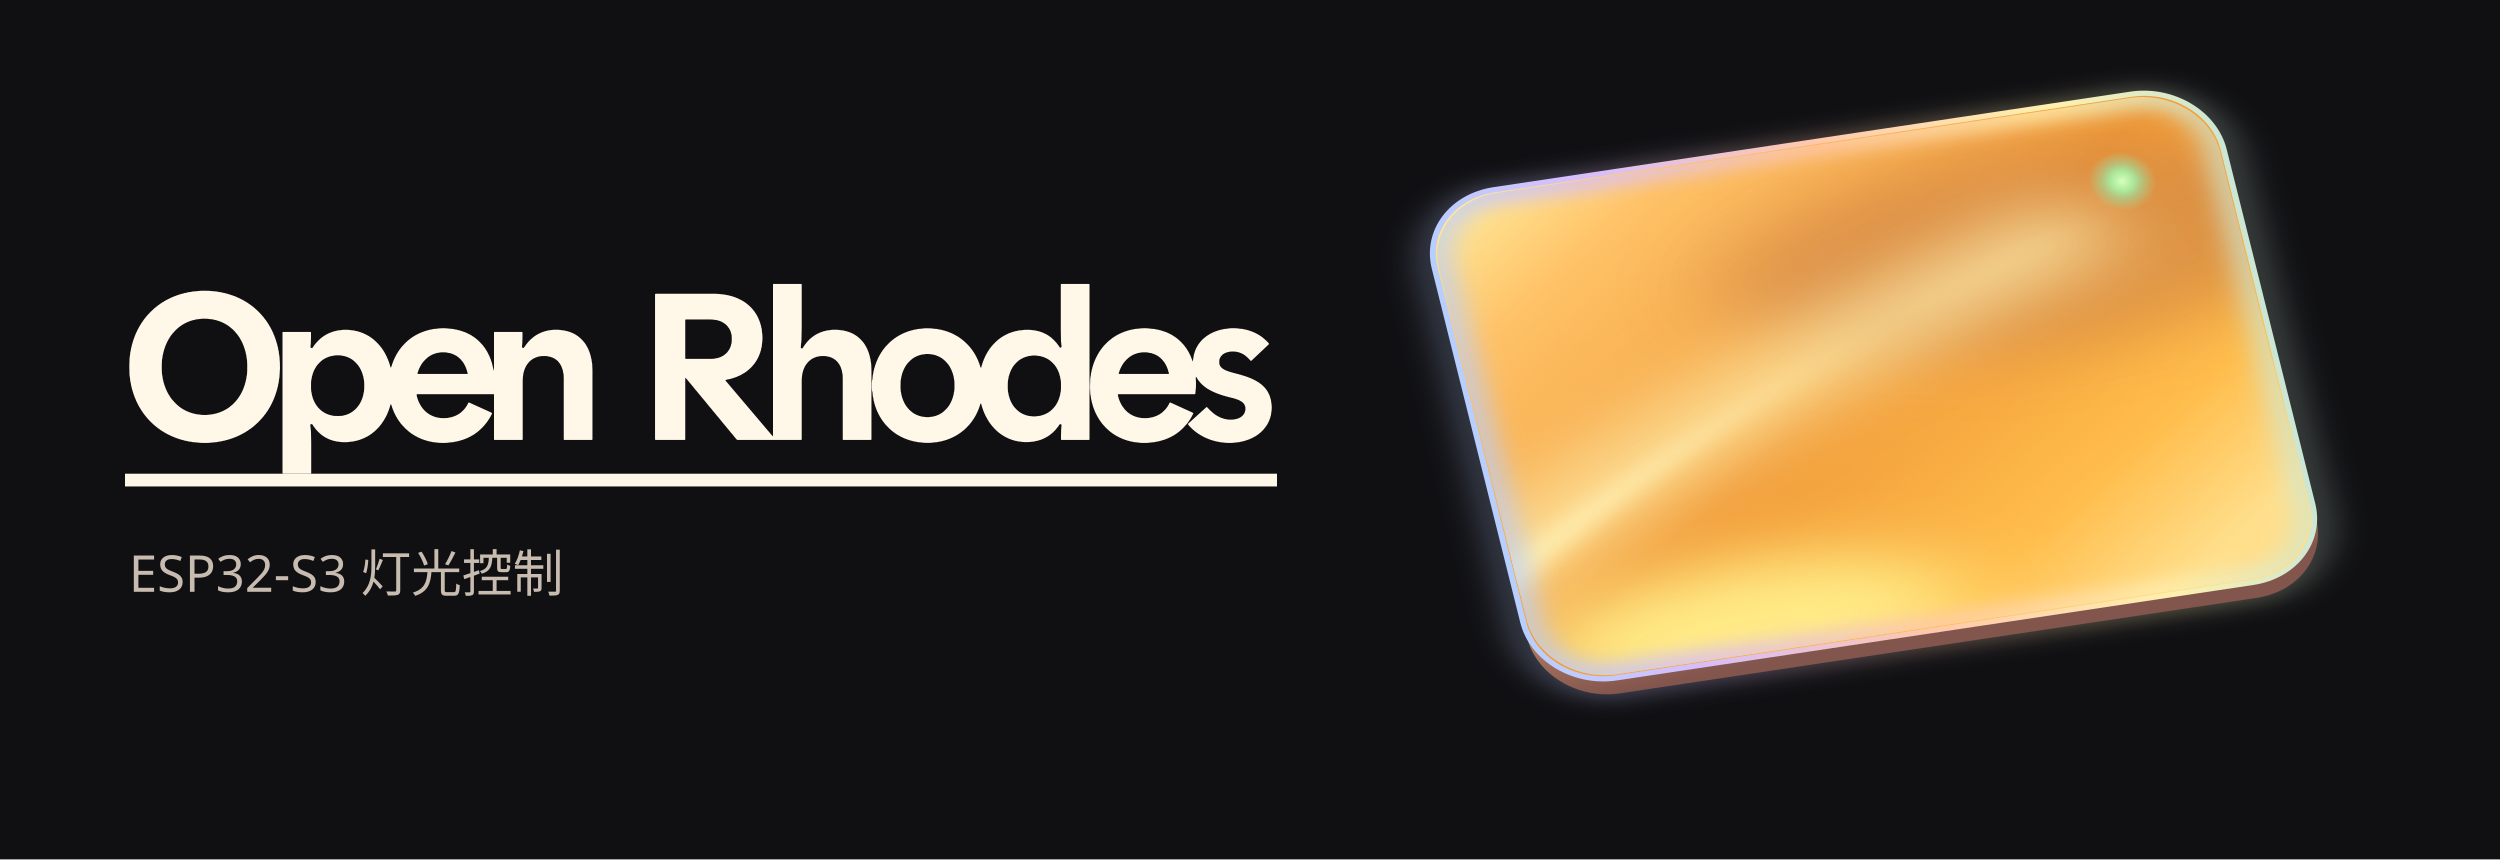
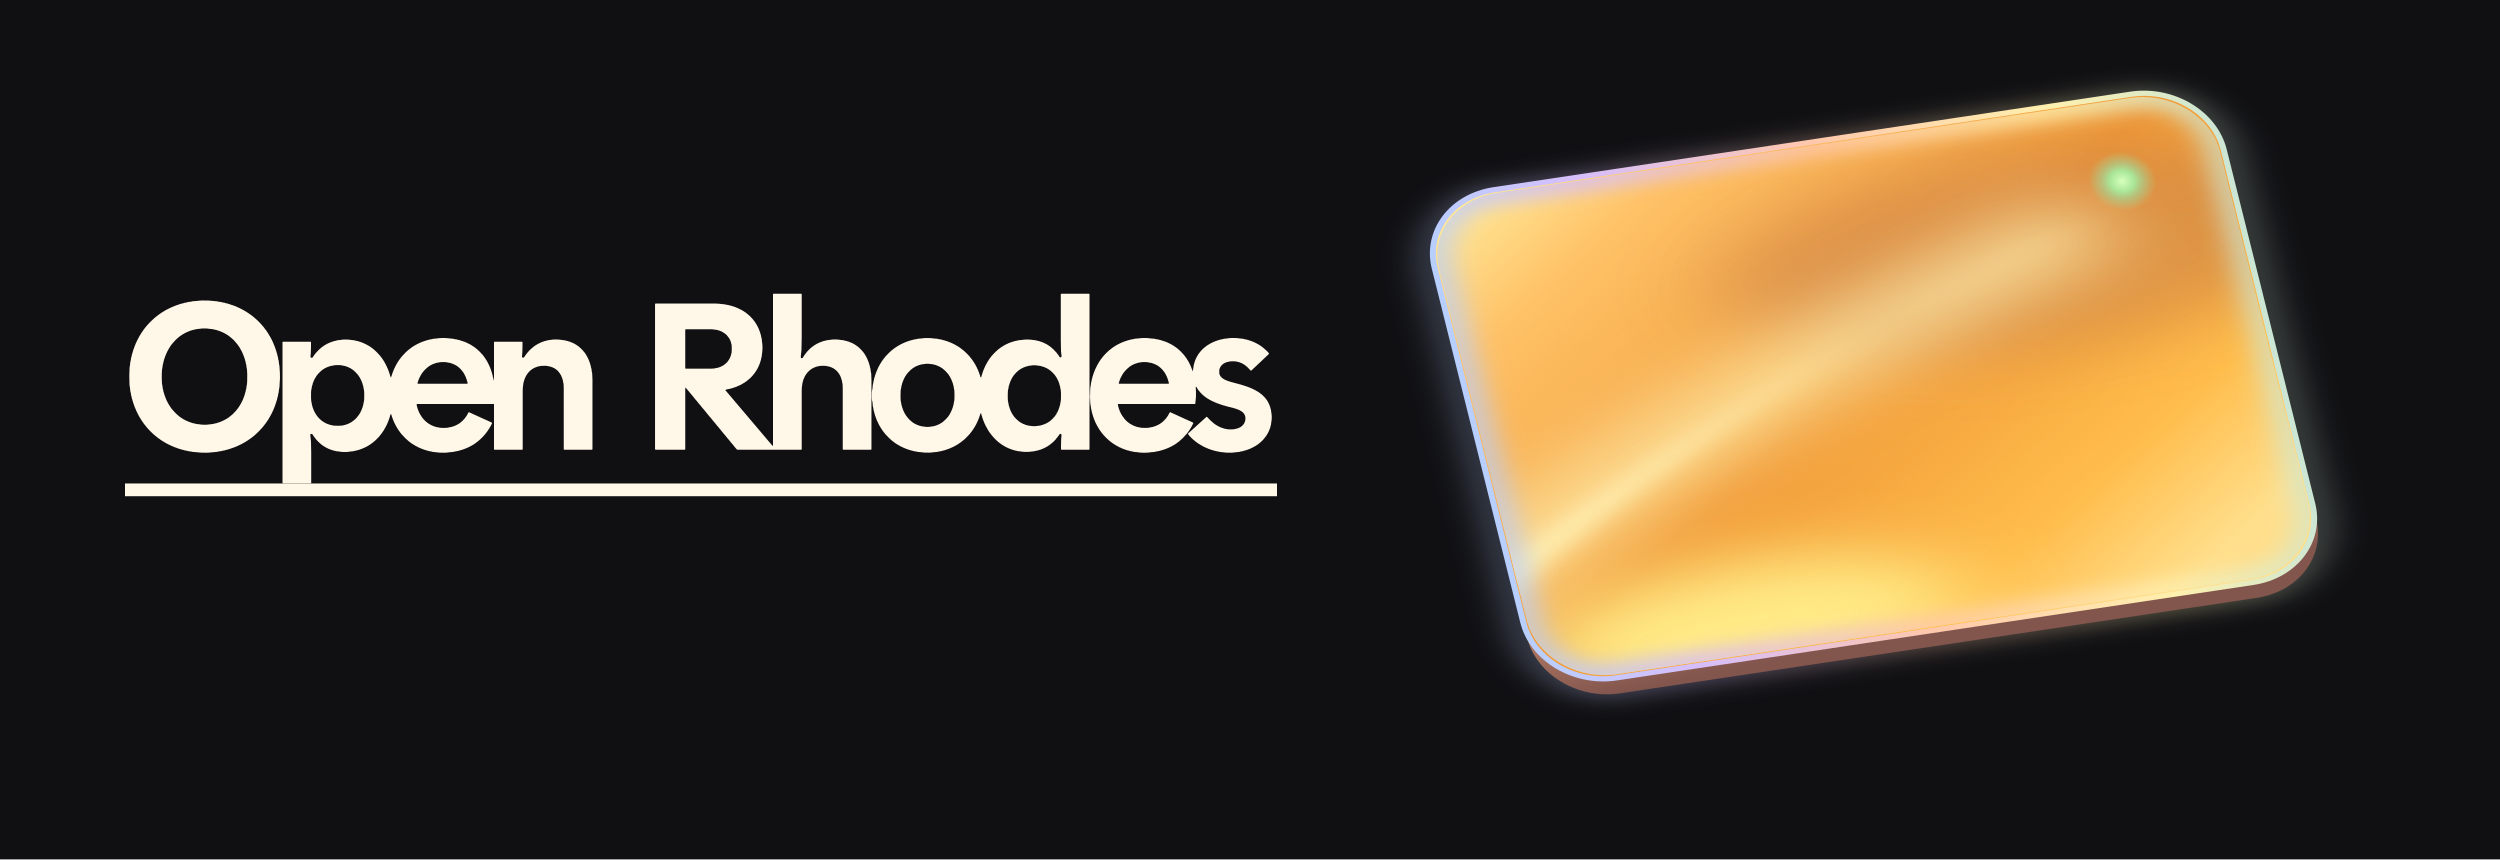
<svg xmlns="http://www.w3.org/2000/svg" width="1280" height="440" viewBox="0 0 1280 440" role="img" aria-labelledby="title desc">
  <defs>
    <linearGradient id="glass" x1="0%" y1="0%" x2="90%" y2="90%">
      <stop stop-color="#fff2a4" />
      <stop offset=".19" stop-color="#ffc267" />
      <stop offset=".53" stop-color="#f19b38" />
      <stop offset=".83" stop-color="#ffbd4c" />
      <stop offset="1" stop-color="#ffdf8c" />
    </linearGradient>
    <linearGradient id="rim" gradientUnits="userSpaceOnUse" x1="-42" y1="142" x2="446" y2="142">
      <stop stop-color="#a8d8ff" />
      <stop offset=".25" stop-color="#d6befc" />
      <stop offset=".5" stop-color="#ffc8ac" />
      <stop offset=".75" stop-color="#fff0ae" />
      <stop offset="1" stop-color="#b2e1e7" />
      <animateTransform attributeName="gradientTransform" type="rotate" from="0 202 142" to="360 202 142" dur="12s" repeatCount="indefinite" />
    </linearGradient>
    <filter id="spill" x="-12%" y="-18%" width="124%" height="136%">
      <feGaussianBlur stdDeviation="8" />
    </filter>
    <linearGradient id="foot" x2="10%" y2="100%">
      <stop stop-color="#df958b" />
      <stop offset=".67" stop-color="#edab82" />
      <stop offset="1" stop-color="#82554d" />
    </linearGradient>
    <radialGradient id="led">
      <stop stop-color="#d6ffbd" />
      <stop offset=".36" stop-color="#a9e698" />
      <stop offset=".62" stop-color="#a7d290" stop-opacity=".65" />
      <stop offset="1" stop-color="#afcf88" stop-opacity="0" />
    </radialGradient>
    <clipPath id="face">
      <rect x="2" y="2" width="400" height="280" rx="38" />
    </clipPath>
    <filter id="mist" x="-40%" y="-50%" width="180%" height="200%">
      <feGaussianBlur stdDeviation="21" />
    </filter>
    <filter id="soft" x="-25%" y="-50%" width="150%" height="200%">
      <feGaussianBlur stdDeviation="6" />
    </filter>
  </defs>
  <rect width="1280" height="440" fill="#101013" />
  <g transform="translate(726 103) matrix(1 -.15 .22 .88 0 0)">
    <rect y="4" width="404" height="284" rx="39" fill="none" stroke="url(#rim)" stroke-width="12" opacity=".39" filter="url(#spill)" />
    <rect y="9" width="404" height="284" rx="39" fill="url(#foot)" />
    <rect width="404" height="284" rx="39" fill="url(#glass)" stroke="url(#rim)" stroke-width="3" />
    <g clip-path="url(#face)">
      <ellipse cx="298" cy="79" rx="160" ry="56" fill="#b86d42" opacity=".42" filter="url(#mist)" />
      <ellipse cx="111" cy="268" rx="113" ry="38" fill="#ffeb87" filter="url(#mist)" />
      <path d="M-47 235 Q116 134 333 68" fill="none" stroke="#fff3b4" stroke-width="42" opacity=".76" filter="url(#mist)" />
      <path d="M-39 231 Q122 134 334 67 Q155 116 -39 252Z" fill="#fff4b9" opacity=".88" filter="url(#soft)" />
      <rect x="1" y="1" width="402" height="282" rx="37" fill="none" stroke="url(#rim)" stroke-width="15" filter="url(#soft)" opacity=".82" />
    </g>
    <circle cx="350" cy="48" r="17" fill="url(#led)" />
  </g>
-   <g transform="translate(64 145) scale(.384) translate(0 -89)">
+   <g transform="translate(64 150) scale(.384) translate(0 -89)">
    <path id="wordmark" fill="#fff7e8" fill-rule="evenodd" d="M990.864,179.5 L990.282,178.5 L990.009,177.5 L988.009,173.5 L987.328,172.5 L986.868,171.5 L984.849,168.5 L982.5,165.723 L980.398,163.5 L978.224,161.5 L975.5,159.315 L974.5,158.759 L973.5,158.002 L970.5,156.282 L967.5,154.938 L966.5,154.644 L965.5,154.087 L963.5,153.569 L962.5,153.126 L960.5,152.776 L958.5,152.154 L957.5,151.975 L954.5,151.688 L951.5,151.22 L948.5,151 L944.5,151 L942.5,151.134 L938.5,151.746 L935.5,152.06 L933.5,152.698 L931.5,153.044 L929.5,153.843 L928.5,154.043 L927.5,154.556 L925.5,155.273 L924.5,155.863 L923.5,156.244 L921.5,157.323 L918.5,159.186 L914.5,162.23 L912.073,164.5 L909.255,167.5 L906.164,171.5 L904.203,174.5 L903.693,175.5 L903.5,175.693 L902.5,175.893 L901.5,175.759 L901.241,175.5 L901.074,174.5 L901.328,170.5 L901.746,167.5 L901.96,164.5 L902.282,148.5 L902.282,90.5 L901.5,90 L864.5,90 L864,90.5 L864,291.5 L863.887,292.5 L863.5,292.96 L800.385,218.5 L801.5,217.872 L803.5,217.317 L806.5,216.822 L807.5,216.424 L809.5,216.019 L811.5,215.237 L813.5,214.703 L814.5,214.189 L815.5,213.971 L816.5,213.411 L820.5,211.708 L822.5,210.608 L824.5,209.344 L825.5,208.868 L828.5,206.819 L832.5,203.519 L834.662,201.5 L836.504,199.5 L839.802,195.5 L840.379,194.5 L841.827,192.5 L842.259,191.5 L842.986,190.5 L844.989,186.5 L845.282,185.5 L845.86,184.5 L846.128,183.5 L846.957,181.5 L847.438,179.5 L847.875,178.5 L848.197,176.5 L849,173.5 L849.259,170.5 L849.708,167.5 L850,162.5 L849.881,158.5 L849.589,155.5 L849.259,153.5 L849.016,150.5 L848.853,149.5 L848.259,147.5 L847.976,145.5 L847.259,143.5 L846.803,141.5 L846.297,140.5 L846.052,139.5 L845.171,137.5 L844.879,136.5 L844.268,135.5 L843.94,134.5 L843.282,133.5 L842.921,132.5 L842.204,131.5 L841.766,130.5 L840.35,128.5 L839.814,127.5 L836.671,123.5 L833.5,120.144 L830.496,117.5 L827.5,115.116 L824.5,113.111 L821.5,111.417 L816.5,108.967 L815.5,108.683 L814.5,108.107 L813.5,107.869 L811.5,107.024 L810.5,106.853 L808.5,106.091 L806.5,105.741 L804.5,105.078 L801.5,104.65 L799.5,104.125 L794.5,103.688 L792.5,103.398 L787.5,103.08 L707.5,103.08 L706.81,103.5 L706.718,104.5 L706.718,297.5 L707.5,298 L746.5,298 L747,297.5 L747,216.5 L747.157,215.5 L747.5,215.157 L757.792,227.5 L760.153,230.5 L762.754,233.5 L765.116,236.5 L767.718,239.5 L769.241,241.5 L772.672,245.5 L779.16,253.5 L781.767,256.5 L784.125,259.5 L786.732,262.5 L788.255,264.5 L791.688,268.5 L798.175,276.5 L800.78,279.5 L803.14,282.5 L805.746,285.5 L807.27,287.5 L810.703,291.5 L812.23,293.5 L815.5,297.344 L816.5,298 L901.5,298 L902.282,297.5 L902.282,218.5 L902.504,214.5 L903.356,208.5 L903.771,207.5 L904.185,205.5 L905.041,203.5 L905.302,202.5 L905.94,201.5 L906.254,200.5 L908.11,197.5 L910.438,194.5 L912.504,192.5 L915.5,190.178 L919.5,188.137 L920.5,187.887 L921.5,187.356 L926.5,186.273 L930.5,186.09 L934.5,186.241 L937.5,186.93 L939.5,187.246 L940.5,187.759 L942.5,188.398 L943.5,189.02 L944.5,189.459 L947.383,191.5 L949.556,193.5 L951.878,196.5 L953.633,199.5 L954.856,202.5 L955.045,203.5 L955.799,205.5 L956.08,207.5 L956.771,210.5 L956.98,215.5 L957,297.5 L957.5,298 L994.5,298 L995.282,297.5 L995.282,204.5 L994.938,196.5 L994.344,193.5 L994.012,190.5 L993.193,187.5 L992.843,185.5 L992.404,184.5 L991.939,182.5 L991.113,180.5Z M1286,90.5 L1285.5,90 L1248.5,90 L1247.72,90.5 L1247.72,151.5 L1248,166.5 L1248.76,173.5 L1248.35,174.5 L1247.5,174.878 L1246.5,174.796 L1246.2,174.5 L1244.98,172.5 L1241.96,168.5 L1238.2,164.5 L1234.5,161.16 L1231.5,159.01 L1228.5,157.155 L1227.5,156.776 L1226.5,156.114 L1225.5,155.796 L1224.5,155.176 L1223.5,154.893 L1221.5,154.009 L1220.5,153.843 L1218.5,153.056 L1216.5,152.732 L1214.5,152.134 L1207.5,151.268 L1204.5,151.08 L1199.5,151.157 L1194.5,151.784 L1191.5,152.023 L1188.5,152.799 L1186.5,153.102 L1184.5,153.822 L1183.5,153.979 L1182.5,154.307 L1181.5,154.792 L1180.5,155.004 L1177.5,156.211 L1176.5,156.799 L1175.5,157.114 L1174.5,157.776 L1173.5,158.117 L1172.5,158.822 L1171.5,159.271 L1169.5,160.621 L1168.5,161.132 L1164.5,164.091 L1160.71,167.5 L1157.5,170.793 L1155.12,173.5 L1152.13,177.5 L1151.6,178.5 L1150.19,180.5 L1149.76,181.5 L1149.05,182.5 L1148.61,183.5 L1147.97,184.5 L1146.96,186.5 L1146.61,187.5 L1146.01,188.5 L1145.72,189.5 L1145.12,190.5 L1144.86,191.5 L1143.97,193.5 L1143.78,194.5 L1143.28,195.5 L1142.79,197.5 L1142.01,199.5 L1141.66,201.5 L1141.5,201.761 L1140.5,200.815 L1140.33,200.5 L1139.91,198.5 L1139.41,197.5 L1138.86,195.5 L1138.31,194.5 L1138.04,193.5 L1136.8,190.5 L1136.18,189.5 L1135.87,188.5 L1135.21,187.5 L1134.83,186.5 L1134.17,185.5 L1133.75,184.5 L1132.44,182.5 L1131.94,181.5 L1131.16,180.5 L1129.91,178.5 L1125.98,173.5 L1123.18,170.5 L1118.5,166.043 L1113.5,162.151 L1110.5,160.157 L1105.5,157.333 L1100.5,154.985 L1099.5,154.727 L1098.5,154.173 L1096.5,153.569 L1095.5,153.082 L1093.5,152.602 L1092.5,152.144 L1090.5,151.784 L1088.5,151.113 L1085.5,150.656 L1082.5,149.982 L1079.5,149.784 L1074.5,149.197 L1068.5,149.08 L1065.5,149.204 L1060.5,149.788 L1057.5,149.984 L1054.5,150.672 L1051.5,151.128 L1049.5,151.803 L1047.5,152.175 L1046.5,152.633 L1044.5,153.117 L1043.5,153.602 L1041.5,154.22 L1040.5,154.767 L1039.5,155.023 L1038.5,155.602 L1037.5,155.947 L1033.5,157.935 L1032.5,158.583 L1031.5,159.038 L1030.5,159.759 L1029.5,160.241 L1027.5,161.683 L1026.5,162.244 L1022.5,165.312 L1019.5,167.962 L1014.12,173.5 L1010.2,178.5 L1009.64,179.5 L1008.18,181.5 L1007.71,182.5 L1006.99,183.5 L1005.29,186.5 L1004.87,187.5 L1004.25,188.5 L1002.56,192.5 L1002.03,193.5 L1001.78,194.5 L1001.25,195.5 L1000.7,197.5 L1000.18,198.5 L999.754,200.5 L998.986,202.5 L998.661,204.5 L998.008,206.5 L997.792,208.5 L997.088,211.5 L996.5,217.396 L996.123,218.5 L995.789,221.5 L995.721,227.5 L995.838,230.5 L996.063,232.5 L996.5,233.841 L996.737,235.5 L997.038,239.5 L997.746,242.5 L998.189,245.5 L998.832,247.5 L999.197,249.5 L999.667,250.5 L1000.09,252.5 L1000.59,253.5 L1001.14,255.5 L1001.69,256.5 L1001.96,257.5 L1003.2,260.5 L1003.82,261.5 L1004.13,262.5 L1004.79,263.5 L1005.17,264.5 L1005.83,265.5 L1006.25,266.5 L1007.56,268.5 L1008.06,269.5 L1008.84,270.5 L1010.09,272.5 L1014.02,277.5 L1018.84,282.5 L1022.5,285.805 L1026.5,288.849 L1029.5,290.843 L1034.5,293.667 L1039.5,296.015 L1040.5,296.273 L1041.5,296.827 L1043.5,297.431 L1044.5,297.918 L1046.5,298.398 L1047.5,298.856 L1049.5,299.216 L1051.5,299.887 L1054.5,300.344 L1057.5,301.018 L1060.5,301.216 L1065.5,301.796 L1071.5,301.92 L1074.5,301.796 L1079.5,301.212 L1082.5,301.016 L1085.5,300.328 L1088.5,299.872 L1090.5,299.197 L1092.5,298.825 L1093.5,298.367 L1095.5,297.877 L1096.5,297.398 L1098.5,296.78 L1099.5,296.233 L1100.5,295.977 L1101.5,295.398 L1102.5,295.053 L1106.5,293.065 L1107.5,292.417 L1108.5,291.962 L1109.5,291.241 L1110.5,290.759 L1112.5,289.317 L1113.5,288.756 L1118.5,284.861 L1121.06,282.5 L1125.88,277.5 L1129.79,272.5 L1130.36,271.5 L1131.82,269.5 L1132.29,268.5 L1133.01,267.5 L1134.7,264.5 L1136.65,260.5 L1137.44,258.5 L1137.97,257.5 L1138.22,256.5 L1138.75,255.5 L1139.3,253.5 L1139.82,252.5 L1140.25,250.5 L1140.5,249.912 L1141.5,249.494 L1142.21,252.5 L1142.68,253.5 L1143.13,255.5 L1143.64,256.5 L1144.18,258.5 L1144.75,259.5 L1144.99,260.5 L1146.3,263.5 L1146.86,264.5 L1147.21,265.5 L1151.13,272.5 L1153.15,275.5 L1156.23,279.5 L1159.9,283.5 L1162.5,286.003 L1164.5,287.771 L1168.5,290.8 L1169.5,291.333 L1171.5,292.724 L1172.5,293.193 L1173.5,293.888 L1174.5,294.259 L1175.5,294.94 L1176.5,295.254 L1177.5,295.879 L1178.5,296.178 L1179.5,296.708 L1181.5,297.333 L1182.5,297.855 L1184.5,298.312 L1185.5,298.754 L1186.5,299.021 L1188.5,299.344 L1190.5,299.94 L1193.5,300.208 L1197.5,300.771 L1200.5,300.92 L1205.5,300.807 L1212.5,300.02 L1215.5,299.241 L1217.5,298.916 L1219.5,298.157 L1220.5,297.991 L1222.5,297.122 L1223.5,296.848 L1224.5,296.259 L1225.5,295.94 L1226.5,295.312 L1227.5,294.947 L1228.5,294.233 L1229.5,293.825 L1231.5,292.417 L1232.5,291.863 L1237.5,287.775 L1240.69,284.5 L1244.68,279.5 L1245.22,278.5 L1246.5,276.938 L1247.5,276.985 L1248.6,277.5 L1248.69,278.5 L1248.24,283.5 L1248,292.5 L1248,297.5 L1248.5,298 L1285.5,298 L1286,297.5 L1286,236.5 L1286.28,227.5 L1286,215.5Z M84.5,100.992 L81.5,101.807 L79.5,102.07 L77.5,102.784 L75.5,103.125 L74.5,103.569 L72.5,104.047 L70.5,104.836 L69.5,105.041 L67.5,105.893 L66.5,106.145 L65.5,106.708 L64.5,106.978 L63.483,107.5 L61.5,108.254 L60.5,108.843 L59.5,109.207 L58.5,109.832 L57.5,110.173 L56.5,110.829 L55.5,111.244 L52.5,112.954 L51.5,113.683 L50.5,114.157 L47.5,116.105 L45.5,117.621 L44.5,118.202 L39.5,122.191 L34.5,126.841 L30.956,130.5 L28.334,133.5 L25.168,137.5 L21.08,143.5 L20.589,144.5 L19.249,146.5 L18.832,147.5 L18.15,148.5 L17.763,149.5 L17.068,150.5 L16.737,151.5 L16.083,152.5 L15.771,153.5 L15.116,154.5 L14.818,155.5 L14.254,156.5 L13.512,158.5 L12.993,159.5 L12.776,160.5 L12.268,161.5 L11.688,163.5 L11.157,164.5 L10.718,166.5 L10.25,167.5 L9.807,169.5 L9.102,171.5 L8.776,173.5 L8.164,175.5 L7.718,178.5 L7.01,181.5 L6.75,184.5 L6.104,188.5 L5.718,199.5 L5.992,211.5 L6.759,216.5 L7.017,219.5 L7.737,222.5 L8.189,225.5 L8.799,227.5 L9.137,229.5 L9.822,231.5 L9.973,232.5 L10.754,234.5 L11.208,236.5 L11.737,237.5 L11.955,238.5 L12.815,240.5 L13.039,241.5 L13.602,242.5 L15.173,246.5 L15.818,247.5 L16.14,248.5 L16.788,249.5 L17.126,250.5 L17.818,251.5 L18.223,252.5 L19.356,254.5 L20.688,256.5 L21.153,257.5 L25.267,263.5 L30.123,269.5 L33.5,273.073 L37.5,276.949 L39.5,278.705 L44.5,282.712 L45.5,283.282 L47.5,284.823 L50.5,286.776 L51.5,287.246 L52.5,287.995 L57.5,290.756 L58.5,291.138 L61.5,292.677 L63.5,293.431 L64.5,293.984 L65.5,294.254 L66.5,294.811 L68.5,295.398 L69.5,295.93 L71.5,296.473 L72.5,296.926 L74.5,297.398 L75.5,297.846 L77.5,298.201 L79.5,298.909 L82.5,299.398 L84.5,300.002 L87.5,300.307 L90.5,300.986 L93.5,301.154 L101.5,301.92 L108.5,302 L111.5,301.896 L122.5,300.875 L125.5,300.212 L128.5,299.853 L130.5,299.241 L132.5,299.004 L134.5,298.292 L136.5,297.961 L138.5,297.193 L139.5,297.025 L141.5,296.237 L142.5,296.039 L144.5,295.175 L145.5,294.959 L146.5,294.452 L148.5,293.727 L149.5,293.161 L150.5,292.883 L151.5,292.273 L152.5,291.94 L153.5,291.282 L154.5,290.946 L155.5,290.312 L156.5,289.915 L157.5,289.212 L158.5,288.812 L161.5,286.998 L162.5,286.246 L163.5,285.776 L165.5,284.259 L167.5,282.978 L171.5,279.894 L175.302,276.5 L178.5,273.431 L182.5,269.12 L184.784,266.5 L186.201,264.5 L187.84,262.5 L188.411,261.5 L189.887,259.5 L191.797,256.5 L192.25,255.5 L192.986,254.5 L195.644,249.5 L198,244.5 L198.254,243.5 L198.85,242.5 L199.134,241.5 L199.996,239.5 L200.204,238.5 L201.045,236.5 L201.224,235.5 L202.015,233.5 L202.168,232.5 L202.881,230.5 L203.212,228.5 L203.893,226.5 L204.323,223.5 L204.918,221.5 L205.204,218.5 L205.926,214.5 L206.639,202.5 L206.519,195.5 L205.938,186.5 L205.212,182.5 L204.931,179.5 L204.344,177.5 L203.912,174.5 L203.237,172.5 L202.914,170.5 L202.193,168.5 L201.708,166.5 L201.25,165.5 L200.759,163.5 L200.237,162.5 L200.028,161.5 L199.164,159.5 L198.9,158.5 L198.312,157.5 L198.033,156.5 L195.737,151.5 L193.041,146.5 L192.333,145.5 L191.871,144.5 L191.144,143.5 L190.608,142.5 L187.921,138.5 L186.282,136.5 L184.873,134.5 L181.5,130.656 L178.585,127.5 L175.417,124.5 L171.5,121.028 L167.5,117.96 L165.5,116.656 L163.5,115.146 L162.5,114.677 L160.5,113.296 L159.5,112.822 L158.5,112.126 L157.5,111.732 L156.5,111.031 L155.5,110.633 L154.5,110.007 L153.5,109.644 L152.5,109.011 L151.5,108.683 L150.5,108.068 L149.5,107.803 L148.5,107.224 L145.5,106.007 L144.5,105.799 L143.5,105.292 L141.5,104.737 L139.5,103.96 L138.5,103.784 L136.5,103.024 L134.5,102.688 L132.5,101.988 L130.5,101.741 L128.5,101.134 L125.5,100.78 L122.5,100.107 L111.5,99.104 L103.5,99.016 L100.5,99.128 L94.5,99.759 L90.5,100.006 L87.5,100.683Z M104.5,136.297 L109.5,136.398 L113.5,136.931 L116.5,137.182 L117.5,137.356 L119.5,137.959 L121.5,138.25 L123.5,139.013 L124.5,139.168 L126.5,140.021 L127.5,140.241 L128.5,140.838 L129.5,141.131 L133.5,143.147 L134.5,143.84 L135.5,144.287 L138.5,146.312 L143.5,150.444 L145.602,152.5 L149.863,157.5 L152.672,161.5 L155.5,166.61 L156.887,169.5 L157.207,170.5 L157.78,171.5 L158.02,172.5 L158.875,174.5 L159.082,175.5 L159.859,177.5 L160.008,178.5 L160.727,180.5 L161.013,182.5 L161.621,184.5 L162.134,188.5 L162.688,191.5 L162.975,197.5 L162.915,206.5 L162.633,210.5 L162.034,213.5 L161.718,216.5 L161.107,218.5 L160.818,220.5 L160.111,222.5 L159.698,224.5 L159.22,225.5 L158.677,227.5 L158.136,228.5 L157.872,229.5 L156.602,232.5 L154.576,236.5 L153.301,238.5 L152.818,239.5 L152.042,240.5 L150.788,242.5 L147.589,246.5 L143.5,250.723 L138.5,254.788 L135.5,256.784 L134.5,257.244 L133.5,257.893 L129.5,259.896 L128.5,260.207 L127.5,260.792 L126.5,261.007 L124.5,261.853 L123.5,262.013 L121.5,262.771 L119.5,263.053 L117.5,263.656 L109.5,264.602 L106.5,264.718 L102.5,264.576 L98.5,264.012 L95.5,263.763 L92.5,262.975 L90.5,262.633 L89.5,262.164 L87.5,261.718 L86.5,261.189 L84.5,260.556 L83.5,260.011 L82.5,259.741 L81.5,259.083 L80.5,258.776 L79.5,258.085 L78.5,257.683 L75.5,255.836 L72.5,253.727 L68.776,250.5 L66.5,248.263 L62.268,243.5 L60.147,240.5 L58.959,238.5 L58.22,237.5 L57.793,236.5 L57.131,235.5 L55.138,231.5 L54.838,230.5 L54.241,229.5 L53.996,228.5 L53.131,226.5 L52.918,225.5 L52.131,223.5 L51.976,222.5 L51.241,220.5 L50.959,218.5 L50.339,216.5 L49.996,213.5 L49.268,209.5 L49.02,203.5 L49.047,196.5 L49.317,191.5 L49.896,188.5 L50.212,185.5 L51.014,182.5 L51.317,180.5 L51.75,179.5 L52.182,177.5 L52.98,175.5 L53.175,174.5 L54.039,172.5 L54.307,171.5 L54.9,170.5 L55.171,169.5 L55.793,168.5 L56.138,167.5 L56.756,166.5 L57.161,165.5 L57.829,164.5 L58.254,163.5 L58.986,162.5 L60.147,160.5 L62.259,157.5 L66.662,152.5 L68.69,150.5 L72.5,147.189 L76.5,144.438 L80.5,142.154 L81.5,141.793 L82.5,141.168 L83.5,140.895 L84.5,140.292 L85.5,140.036 L87.5,139.193 L89.5,138.698 L90.5,138.259 L92.5,137.959 L94.5,137.344 L102.5,136.392Z M747.356,137.5 L747.5,137.356 L780.5,137.356 L783.5,137.512 L789.5,138.282 L791.5,139.013 L792.5,139.161 L795.5,140.398 L799,142.5 L801.5,144.466 L802.576,145.5 L805.621,149.5 L806.06,150.5 L806.713,151.5 L807.862,154.5 L808.01,155.5 L808.672,157.5 L808.818,158.5 L808.98,161.5 L808.969,165.5 L808.78,168.5 L808.569,169.5 L808.197,170.5 L807.799,172.5 L806.627,175.5 L805.556,177.5 L803.5,180.432 L802.656,181.5 L800.48,183.5 L797.5,185.754 L796.5,186.16 L795.5,186.836 L794.5,187.15 L793.5,187.741 L791.5,188.302 L790.5,188.754 L788.5,189.023 L785.5,189.698 L781.5,189.899 L747.5,189.899 L747.101,189.5 L747,188.5 L747,138.5Z M618.864,179.5 L618.282,178.5 L618.009,177.5 L616.009,173.5 L615.328,172.5 L614.868,171.5 L612.849,168.5 L609.5,164.602 L606.224,161.5 L603.5,159.315 L602.5,158.759 L601.5,158.002 L598.5,156.282 L595.5,154.938 L594.5,154.644 L593.5,154.087 L591.5,153.569 L590.5,153.126 L588.5,152.776 L586.5,152.154 L582.5,151.688 L580.5,151.333 L577.5,151.057 L572.5,151.006 L570.5,151.134 L563.5,152.113 L561.5,152.75 L559.5,153.137 L558.5,153.602 L556.5,154.152 L555.5,154.708 L554.5,154.987 L550.5,156.953 L549.5,157.627 L548.5,158.099 L545.5,160.114 L541.5,163.437 L539.338,165.5 L537.5,167.527 L535.036,170.5 L532.5,174.192 L531.5,175.22 L530.5,175.157 L529.5,174.748 L529.259,174.5 L529.759,168.5 L529.996,160.5 L530,154.5 L529.5,154 L492.5,154 L492,154.5 L492,201.5 L491.796,204.5 L491.5,205.867 L491.204,204.5 L491.01,202.5 L490.411,200.5 L489.822,197.5 L489.404,196.5 L488.972,194.5 L488.171,192.5 L487.978,191.5 L487.122,189.5 L486.85,188.5 L486.254,187.5 L486,186.5 L482.998,180.5 L479.872,175.5 L476.86,171.5 L472.5,166.845 L468.5,163.226 L464.5,160.259 L463.5,159.754 L462.5,158.988 L459.5,157.223 L458.5,156.843 L457.5,156.207 L456.5,155.843 L455.5,155.273 L452.5,154.004 L451.5,153.792 L450.5,153.277 L448.5,152.771 L446.5,151.981 L444.5,151.627 L442.5,150.98 L440.5,150.746 L437.5,150.032 L427.5,149.099 L424.5,149.01 L419.5,149.193 L414.5,149.796 L411.5,150.002 L408.5,150.727 L406.5,150.986 L403.5,151.869 L402.5,152 L400.5,152.784 L399.5,152.968 L397.5,153.796 L396.5,154.029 L395.5,154.541 L393.5,155.282 L392.5,155.853 L391.5,156.175 L390.5,156.822 L389.5,157.199 L388.5,157.846 L387.5,158.291 L384.5,160.095 L381.5,162.124 L377.5,165.241 L373.939,168.5 L369.236,173.5 L366.146,177.5 L364.097,180.5 L362.267,183.5 L361.822,184.5 L361.117,185.5 L360.776,186.5 L360.114,187.5 L359.759,188.5 L359.138,189.5 L358.836,190.5 L358.25,191.5 L357.576,193.5 L357.046,194.5 L356.818,195.5 L355.989,197.5 L355.803,198.5 L354.677,201.5 L354.5,201.707 L354.323,201.5 L353.216,198.5 L352.771,196.5 L352.259,195.5 L351.727,193.5 L351.204,192.5 L350.971,191.5 L349.141,187.5 L348.793,186.5 L348.157,185.5 L347.793,184.5 L347.147,183.5 L346.699,182.5 L344.935,179.5 L342.944,176.5 L339.914,172.5 L336.5,168.771 L333.5,165.858 L330.5,163.248 L327.5,161.066 L324.5,159.143 L323.5,158.703 L322.5,158.007 L321.5,157.621 L320.5,156.98 L319.5,156.656 L318.5,156.041 L317.5,155.763 L316.5,155.197 L314.5,154.583 L313.5,154.1 L311.5,153.639 L310.5,153.204 L307.5,152.633 L305.5,152.05 L302.5,151.784 L298.5,151.224 L294.5,151.029 L290.5,151.168 L286.5,151.727 L283.5,151.998 L280.5,152.822 L278.5,153.204 L277.5,153.656 L275.5,154.175 L274.5,154.708 L273.5,154.97 L270.5,156.333 L268.5,157.361 L265.5,159.13 L261.5,162.043 L258.763,164.5 L255.5,167.853 L253.234,170.5 L251.076,173.5 L250.5,174.496 L249.5,175.569 L248.5,175.307 L247.5,174.758 L247.259,174.5 L247.723,169.5 L248,160.5 L248,154.5 L247.5,153.98 L210.5,153.98 L210,154.5 L210,342.5 L210.5,343 L247.5,343 L248.282,342.5 L248.282,301.5 L248.002,287.5 L247.088,278.5 L247.122,277.5 L247.5,277.122 L248.5,276.914 L249.5,276.95 L250.672,278.5 L251.171,279.5 L255.031,284.5 L257.874,287.5 L261.5,290.801 L264.5,292.995 L266.5,294.157 L267.5,294.881 L268.5,295.254 L269.5,295.917 L270.5,296.268 L271.5,296.871 L272.5,297.147 L274.5,298.032 L275.5,298.216 L277.5,299.008 L279.5,299.367 L281.5,299.966 L284.5,300.259 L286.5,300.627 L290.5,301 L295.5,301 L297.5,300.853 L301.5,300.273 L304.5,300.008 L307.5,299.224 L309.5,298.914 L311.5,298.168 L312.5,298.009 L314.5,297.171 L315.5,296.952 L316.5,296.431 L318.5,295.661 L322.5,293.698 L325.5,291.938 L328.5,289.913 L332.5,286.776 L334.969,284.5 L337.913,281.5 L339.659,279.5 L342.756,275.5 L343.317,274.5 L344.776,272.5 L347.627,267.5 L348.667,265.5 L350.048,262.5 L350.344,261.5 L350.909,260.5 L351.164,259.5 L352.03,257.5 L352.229,256.5 L352.718,255.5 L353.193,253.5 L354.246,250.5 L354.5,250.185 L354.754,250.5 L355.527,252.5 L356.065,254.5 L356.534,255.5 L357.152,257.5 L357.727,258.5 L357.974,259.5 L359.35,262.5 L361.398,266.5 L362.656,268.5 L363.099,269.5 L363.862,270.5 L365.079,272.5 L366.65,274.5 L367.267,275.5 L368.932,277.5 L373.602,282.5 L378.5,286.894 L382.5,289.87 L383.5,290.392 L385.5,291.801 L386.5,292.224 L387.5,292.946 L388.5,293.356 L391.5,295.013 L392.5,295.312 L393.5,295.928 L394.5,296.204 L395.5,296.75 L397.5,297.379 L398.5,297.897 L400.5,298.373 L401.5,298.862 L403.5,299.229 L405.5,299.928 L407.5,300.189 L410.5,300.92 L419.5,301.893 L425.5,302 L429.5,301.818 L432.5,301.398 L437.5,300.975 L440.5,300.268 L443.5,299.788 L445.5,299.164 L446.5,299.019 L448.5,298.268 L450.5,297.825 L451.5,297.297 L452.5,297.057 L454.5,296.175 L455.5,295.9 L456.5,295.297 L457.5,294.989 L458.5,294.373 L459.5,293.998 L460.5,293.356 L461.5,292.947 L462.5,292.233 L463.5,291.802 L466.5,289.872 L468.5,288.323 L469.5,287.707 L473.241,284.5 L476.5,281.385 L480.025,277.5 L483.831,272.5 L484.385,271.5 L485.793,269.5 L486.241,268.5 L486.962,267.5 L488.047,265.5 L489.512,262.5 L488.382,261.5 L487.5,261.011 L486.5,260.713 L485.5,260.087 L484.5,259.796 L483.5,259.188 L482.5,258.862 L481.5,258.302 L477.5,256.615 L476.5,256.02 L475.5,255.727 L474.5,255.103 L473.5,254.807 L472.5,254.195 L471.5,253.869 L467.5,251.963 L466.5,251.627 L465.5,251.034 L464.5,250.741 L463.5,250.117 L462.5,249.815 L461.5,249.211 L460.5,248.878 L458.5,247.928 L457.843,248.5 L457.207,249.5 L456.839,250.5 L456.124,251.5 L455.688,252.5 L452.799,256.5 L450.5,258.951 L447.5,261.677 L444.5,263.78 L443.5,264.207 L442.5,264.878 L441.5,265.246 L440.5,265.853 L439.5,266.113 L438.5,266.677 L436.5,267.157 L435.5,267.621 L432.5,268.119 L430.5,268.602 L428.5,268.811 L424.5,268.915 L420.5,268.767 L414.5,267.656 L413.5,267.175 L411.5,266.677 L410.5,266.095 L409.5,265.818 L408.5,265.223 L407.5,264.825 L406.5,264.126 L405.5,263.698 L401.5,260.754 L399.159,258.5 L397.356,256.5 L395.131,253.5 L393.972,251.5 L393.25,250.5 L392.873,249.5 L392.233,248.5 L391.917,247.5 L391.317,246.5 L390.688,244.5 L390.193,243.5 L389.746,241.5 L389.287,240.5 L388.78,237.5 L389.5,237 L491.5,237 L492,237.5 L492,297.5 L492.5,298 L529.5,298 L530.282,297.5 L530.282,218.5 L530.504,214.5 L531.323,208.5 L532.021,206.5 L532.157,205.5 L533.013,203.5 L533.246,202.5 L533.883,201.5 L534.193,200.5 L534.881,199.5 L535.328,198.5 L537.496,195.5 L539.5,193.254 L540.5,192.339 L543.5,190.128 L546.553,188.5 L548.5,187.838 L549.5,187.323 L554.5,186.259 L559.5,186.101 L561.5,186.154 L563.5,186.398 L565.5,186.922 L567.5,187.229 L568.5,187.723 L570.5,188.356 L571.5,188.993 L572.5,189.361 L575.5,191.481 L576.5,192.323 L577.672,193.5 L579.925,196.5 L581.708,199.5 L581.991,200.5 L582.881,202.5 L583.082,203.5 L583.541,204.5 L583.818,205.5 L584.107,207.5 L584.776,210.5 L584.98,215.5 L585,297.5 L585.5,298 L622.5,298 L623.282,297.5 L623.282,204.5 L622.938,196.5 L622.344,193.5 L622.012,190.5 L621.193,187.5 L620.843,185.5 L620.404,184.5 L619.939,182.5 L619.113,180.5Z M1292.05,194.5 L1291.82,195.5 L1290.99,197.5 L1290.8,198.5 L1290.04,200.5 L1289.64,202.5 L1288.99,204.5 L1288.71,206.5 L1288.13,208.5 L1287.8,211.5 L1287.21,214.5 L1286.99,216.5 L1286.72,227.5 L1286.99,235.5 L1287.22,237.5 L1287.8,240.5 L1288.15,243.5 L1288.74,245.5 L1289.01,247.5 L1289.7,249.5 L1290.1,251.5 L1290.53,252.5 L1291.07,254.5 L1291.53,255.5 L1292.15,257.5 L1292.73,258.5 L1292.97,259.5 L1294.35,262.5 L1296.4,266.5 L1297.66,268.5 L1298.1,269.5 L1298.86,270.5 L1300.08,272.5 L1301.64,274.5 L1302.27,275.5 L1304.5,278.147 L1307.5,281.398 L1310.77,284.5 L1313.5,286.894 L1317.5,289.87 L1318.5,290.392 L1320.5,291.801 L1321.5,292.224 L1322.5,292.946 L1323.5,293.356 L1326.5,295.013 L1327.5,295.312 L1328.5,295.928 L1329.5,296.204 L1330.5,296.75 L1332.5,297.379 L1333.5,297.897 L1335.5,298.373 L1336.5,298.862 L1338.5,299.229 L1340.5,299.928 L1342.5,300.189 L1345.5,300.92 L1349.5,301.282 L1352.5,301.708 L1356.5,301.996 L1360.5,302 L1364.5,301.818 L1367.5,301.398 L1372.5,300.975 L1375.5,300.268 L1378.5,299.788 L1380.5,299.164 L1381.5,299.019 L1383.5,298.268 L1385.5,297.825 L1386.5,297.297 L1387.5,297.057 L1389.5,296.175 L1390.5,295.9 L1391.5,295.297 L1392.5,294.989 L1393.5,294.373 L1394.5,293.998 L1395.5,293.356 L1396.5,292.947 L1397.5,292.233 L1398.5,291.802 L1401.5,289.872 L1405.5,286.907 L1410.4,282.5 L1415.88,276.5 L1418.83,272.5 L1421.96,267.5 L1424.51,262.5 L1423.38,261.5 L1422.5,261.011 L1421.5,260.713 L1420.5,260.087 L1419.5,259.796 L1418.5,259.188 L1417.5,258.862 L1416.5,258.302 L1412.5,256.615 L1411.5,256.02 L1410.5,255.727 L1409.5,255.103 L1408.5,254.807 L1407.5,254.195 L1406.5,253.869 L1402.5,251.963 L1401.5,251.627 L1400.5,251.034 L1399.5,250.741 L1398.5,250.117 L1397.5,249.815 L1396.5,249.211 L1395.5,248.878 L1393.5,247.928 L1392.84,248.5 L1392.21,249.5 L1391.84,250.5 L1391.12,251.5 L1390.69,252.5 L1387.8,256.5 L1385.5,258.951 L1382.5,261.677 L1379.5,263.78 L1378.5,264.207 L1377.5,264.878 L1376.5,265.246 L1375.5,265.853 L1374.5,266.113 L1373.5,266.677 L1371.5,267.157 L1370.5,267.621 L1367.5,268.119 L1365.5,268.602 L1363.5,268.811 L1359.5,268.915 L1355.5,268.767 L1349.5,267.656 L1348.5,267.175 L1346.5,266.677 L1345.5,266.095 L1344.5,265.818 L1343.5,265.223 L1342.5,264.825 L1341.5,264.126 L1340.5,263.703 L1336.5,260.754 L1333.19,257.5 L1329.47,252.5 L1328.97,251.5 L1328.25,250.5 L1327.87,249.5 L1327.23,248.5 L1326.92,247.5 L1326.32,246.5 L1325.69,244.5 L1325.19,243.5 L1324.74,241.5 L1324.29,240.5 L1323.78,237.5 L1324.5,237 L1426.5,237 L1427.09,236.5 L1427.92,227.5 L1428,221.5 L1427.62,214.5 L1428.5,214.064 L1429.2,215.5 L1431.14,218.5 L1434.5,222.488 L1436.56,224.5 L1439.5,227.015 L1443.5,229.849 L1444.5,230.307 L1445.5,231.021 L1448.5,232.602 L1451.5,234.05 L1452.5,234.398 L1453.5,234.984 L1454.5,235.229 L1455.5,235.788 L1457.5,236.431 L1458.5,236.933 L1459.5,237.141 L1461.5,237.964 L1462.5,238.147 L1464.5,238.911 L1466.5,239.333 L1467.5,239.771 L1469.5,240.171 L1471.5,240.881 L1473.5,241.185 L1475.5,241.843 L1477.5,242.208 L1479.5,242.944 L1480.5,243.122 L1482.5,243.943 L1483.5,244.147 L1486.42,245.5 L1489.5,247.411 L1490.5,248.259 L1491.63,249.5 L1492.88,251.5 L1493.6,253.5 L1493.82,254.5 L1493.89,256.5 L1493.78,258.5 L1492.89,261.5 L1491.86,263.5 L1490.5,265.14 L1489.09,266.5 L1487.5,267.737 L1486.5,268.15 L1485.5,268.811 L1484.5,269.068 L1483.5,269.583 L1478.5,270.732 L1474.5,270.915 L1470.5,270.788 L1465.5,269.832 L1463.5,269.061 L1462.5,268.853 L1459.5,267.608 L1458.5,266.998 L1457.5,266.596 L1454.5,264.807 L1451.5,262.688 L1446.8,258.5 L1442.5,254.007 L1441.6,254.5 L1417.3,276.5 L1417.6,277.5 L1419.21,279.5 L1422.13,282.5 L1424.5,284.69 L1428.5,287.923 L1431.5,290.016 L1433.5,291.171 L1434.5,291.915 L1435.5,292.328 L1436.5,293.009 L1440.5,295.033 L1441.5,295.367 L1442.5,295.947 L1443.5,296.201 L1444.5,296.771 L1446.5,297.344 L1447.5,297.874 L1449.5,298.356 L1450.5,298.818 L1452.5,299.224 L1454.5,299.896 L1457.5,300.361 L1459.5,300.918 L1468.5,301.901 L1475.5,301.994 L1485.5,300.955 L1488.5,300.193 L1490.5,299.914 L1492.5,299.22 L1494.5,298.788 L1495.5,298.297 L1497.5,297.754 L1498.5,297.212 L1499.5,296.973 L1503.5,295.074 L1507.5,292.894 L1510.5,290.895 L1514.5,287.666 L1517.72,284.5 L1521.65,279.5 L1522.2,278.5 L1522.94,277.5 L1525.03,273.5 L1525.34,272.5 L1525.91,271.5 L1526.15,270.5 L1526.98,268.5 L1527.38,266.5 L1527.78,265.5 L1528.01,264.5 L1528.34,261.5 L1528.72,259.5 L1529,255.5 L1528.92,252.5 L1528.73,250.5 L1527.88,244.5 L1527.2,242.5 L1526.75,240.5 L1526.23,239.5 L1526.02,238.5 L1524.07,234.5 L1522.9,232.5 L1520.71,229.5 L1518.95,227.5 L1515.5,224.236 L1511.5,221.246 L1506.5,218.333 L1501.5,215.954 L1500.5,215.656 L1499.5,215.068 L1498.5,214.829 L1496.5,213.961 L1495.5,213.741 L1494.5,213.22 L1492.5,212.737 L1491.5,212.254 L1489.5,211.788 L1487.5,211.028 L1485.5,210.633 L1484.5,210.212 L1482.5,209.832 L1480.5,209.144 L1478.5,208.792 L1476.5,208.076 L1474.5,207.672 L1473.5,207.212 L1471.5,206.723 L1470.5,206.189 L1468.5,205.602 L1467.5,205.023 L1466.5,204.708 L1463.5,202.853 L1461.97,201.5 L1460.26,199.5 L1459.89,198.5 L1459.32,197.5 L1459.03,195.5 L1459.11,191.5 L1459.28,190.5 L1460.1,188.5 L1461.24,186.5 L1463.5,184.164 L1464.5,183.392 L1466.5,182.212 L1467.5,181.924 L1468.5,181.379 L1473.5,180.224 L1477.5,180.08 L1481.5,180.323 L1483.5,180.887 L1485.5,181.241 L1486.5,181.732 L1488.5,182.417 L1490.5,183.451 L1493.5,185.344 L1497.13,188.5 L1500.5,192.061 L1501.5,192.706 L1525.06,170.5 L1525.31,169.5 L1523.58,167.5 L1521.5,165.415 L1516.5,161.142 L1513.5,159.027 L1510.5,157.143 L1509.5,156.75 L1508.5,156.062 L1507.5,155.688 L1506.5,155.064 L1505.5,154.759 L1504.5,154.132 L1503.5,153.866 L1501.5,152.97 L1500.5,152.784 L1498.5,151.968 L1497.5,151.818 L1495.5,151.102 L1493.5,150.811 L1490.5,150.038 L1486.5,149.677 L1483.5,149.237 L1479.5,149 L1475.5,149 L1472.5,149.204 L1468.5,149.776 L1465.5,150.032 L1462.5,150.807 L1460.5,151.117 L1458.5,151.825 L1457.5,151.979 L1455.5,152.799 L1454.5,152.993 L1452.5,153.887 L1451.5,154.195 L1450.5,154.803 L1449.5,155.114 L1448.5,155.776 L1447.5,156.133 L1442.5,159.218 L1438.5,162.359 L1436.5,164.201 L1434.35,166.5 L1431.22,170.5 L1428.33,175.5 L1426.99,178.5 L1426.76,179.5 L1426.27,180.5 L1425.8,182.5 L1425.11,184.5 L1423.9,192.5 L1423.5,193.38 L1423.17,192.5 L1422.98,191.5 L1422.12,189.5 L1421.85,188.5 L1421.25,187.5 L1421,186.5 L1418,180.5 L1414.87,175.5 L1411.86,171.5 L1407.5,166.845 L1403.5,163.226 L1399.5,160.259 L1398.5,159.754 L1397.5,158.988 L1394.5,157.223 L1393.5,156.843 L1392.5,156.207 L1391.5,155.843 L1390.5,155.273 L1387.5,154.004 L1386.5,153.792 L1385.5,153.277 L1383.5,152.771 L1381.5,151.981 L1379.5,151.627 L1378.5,151.22 L1377.5,150.98 L1375.5,150.746 L1372.5,150.032 L1368.5,149.727 L1363.5,149.157 L1359.5,149.01 L1356.5,149.08 L1346.5,150.002 L1343.5,150.727 L1341.5,150.986 L1338.5,151.869 L1337.5,152 L1335.5,152.784 L1333.5,153.312 L1332.5,153.796 L1331.5,154.027 L1330.5,154.541 L1328.5,155.282 L1327.5,155.853 L1326.5,156.175 L1325.5,156.822 L1324.5,157.192 L1323.5,157.846 L1322.5,158.291 L1319.5,160.095 L1316.5,162.124 L1311.5,166.102 L1308.94,168.5 L1306.03,171.5 L1304.24,173.5 L1301.15,177.5 L1299.1,180.5 L1297.27,183.5 L1296.82,184.5 L1296.12,185.5 L1295.78,186.5 L1295.11,187.5 L1294.76,188.5 L1294.14,189.5 L1293.84,190.5 L1293.25,191.5 L1292.58,193.5Z M389.987,209.5 L390.141,208.5 L390.926,206.5 L391.151,205.5 L392.379,202.5 L394.459,198.5 L396.379,195.5 L397.982,193.5 L400.5,190.747 L404.5,187.229 L405.5,186.689 L407.5,185.312 L408.5,184.927 L409.5,184.259 L410.5,183.984 L411.5,183.438 L413.5,182.897 L414.5,182.417 L415.5,182.157 L420.5,181.273 L423.5,181.137 L426.5,181.185 L428.5,181.356 L431.5,181.996 L433.5,182.237 L435.5,183.019 L436.5,183.189 L437.5,183.754 L439.376,184.5 L442.5,186.241 L445.344,188.5 L447.512,190.5 L450.767,194.5 L452.596,197.5 L453.007,198.5 L453.608,199.5 L454.869,202.5 L455.119,203.5 L455.621,204.5 L456.076,206.5 L456.776,208.5 L456.923,209.5 L456.5,209.923 L455.5,210 L390.5,209.984Z M1324.99,209.5 L1325.14,208.5 L1325.93,206.5 L1326.15,205.5 L1327.38,202.5 L1329.46,198.5 L1331.38,195.5 L1332.98,193.5 L1335.5,190.747 L1339.5,187.229 L1340.5,186.689 L1342.5,185.312 L1343.5,184.921 L1344.5,184.259 L1345.5,183.984 L1346.5,183.438 L1348.5,182.897 L1349.5,182.417 L1350.5,182.157 L1355.5,181.273 L1358.5,181.137 L1361.5,181.185 L1363.5,181.356 L1366.5,181.996 L1368.5,182.237 L1370.5,183.019 L1371.5,183.189 L1372.5,183.754 L1374.38,184.5 L1377.5,186.241 L1380.34,188.5 L1382.51,190.5 L1385.77,194.5 L1387.6,197.5 L1388.01,198.5 L1388.61,199.5 L1389.87,202.5 L1390.12,203.5 L1390.62,204.5 L1391.08,206.5 L1391.78,208.5 L1391.92,209.5 L1391.5,209.923 L1390.5,210 L1325.5,209.984Z M1069.5,183.361 L1072.5,183.519 L1077.5,184.157 L1081.5,185.237 L1082.5,185.759 L1084.49,186.5 L1086.49,187.5 L1089.5,189.297 L1092.2,191.5 L1094.5,193.667 L1097.81,197.5 L1099.79,200.5 L1101.85,204.5 L1102.15,205.5 L1102.72,206.5 L1102.95,207.5 L1103.8,209.5 L1104.2,211.5 L1104.64,212.5 L1104.85,213.5 L1105.08,215.5 L1105.74,218.5 L1105.97,223.5 L1105.93,229.5 L1105.72,232.5 L1105.05,235.5 L1104.84,237.5 L1104.58,238.5 L1104.15,239.5 L1103.77,241.5 L1103.27,242.5 L1102.67,244.5 L1102.12,245.5 L1101.83,246.5 L1101.21,247.5 L1100.84,248.5 L1100.17,249.5 L1099.76,250.5 L1097.78,253.5 L1095.5,256.211 L1092.17,259.5 L1089.5,261.688 L1086.48,263.5 L1084.49,264.5 L1082.5,265.237 L1081.5,265.763 L1079.5,266.22 L1078.5,266.621 L1072.5,267.481 L1070.5,267.639 L1067.5,267.481 L1061.5,266.661 L1060.5,266.254 L1058.5,265.799 L1057.5,265.297 L1055.5,264.596 L1054.5,264.007 L1053.5,263.602 L1050.5,261.788 L1047.67,259.5 L1045.5,257.48 L1043.5,255.199 L1041.41,252.5 L1040.88,251.5 L1040.15,250.5 L1039.09,248.5 L1037.24,244.5 L1037.02,243.5 L1036.17,241.5 L1036.03,240.5 L1035.33,238.5 L1034.9,235.5 L1034.38,233.5 L1034.25,232.5 L1034.03,227.5 L1034.18,219.5 L1034.41,217.5 L1034.94,215.5 L1035.37,212.5 L1035.82,211.5 L1036.2,209.5 L1037.04,207.5 L1037.27,206.5 L1037.82,205.5 L1038.13,204.5 L1040.17,200.5 L1042.15,197.5 L1044.5,194.649 L1047.7,191.5 L1050.5,189.229 L1053.5,187.404 L1055.5,186.417 L1057.5,185.703 L1058.5,185.201 L1060.5,184.746 L1061.5,184.339 L1067.5,183.512Z M279.5,185.339 L282.5,185.144 L287.5,185.259 L293.5,186.417 L294.5,186.877 L296.5,187.424 L297.5,187.977 L298.5,188.259 L299.5,188.917 L300.5,189.307 L303.5,191.233 L305.035,192.5 L307.5,194.743 L310.829,198.5 L312.849,201.5 L314.5,204.588 L315.807,207.5 L316.029,208.5 L316.534,209.5 L316.862,210.5 L317.006,211.5 L317.754,213.5 L317.98,215.5 L318.677,218.5 L318.92,221.5 L318.992,225.5 L318.907,230.5 L318.615,233.5 L318.088,235.5 L317.627,238.5 L317.168,239.5 L316.771,241.5 L316.25,242.5 L315.627,244.5 L315.066,245.5 L314.763,246.5 L314.114,247.5 L313.741,248.5 L311.862,251.5 L308.718,255.5 L306.5,257.718 L302.5,260.825 L299.5,262.548 L296.5,263.893 L295.5,264.136 L294.5,264.644 L292.5,265.026 L290.5,265.644 L289.5,265.815 L284.5,266.074 L279.5,265.938 L277.5,265.776 L274.5,264.99 L273.5,264.869 L272.5,264.596 L271.5,264.103 L270.5,263.875 L267.5,262.569 L264.5,260.856 L261.5,258.688 L259.5,256.841 L257.254,254.5 L254.312,250.5 L253.857,249.5 L253.157,248.5 L252.756,247.5 L252.147,246.5 L251.824,245.5 L251.233,244.5 L251.011,243.5 L250.178,241.5 L249.737,239.5 L249.287,238.5 L248.866,235.5 L248.356,233.5 L248.057,229.5 L248.074,221.5 L248.312,218.5 L249.002,215.5 L249.208,213.5 L249.946,211.5 L250.356,209.5 L250.903,208.5 L251.144,207.5 L252.411,204.5 L255.344,199.5 L257.5,196.841 L260.794,193.5 L263.5,191.254 L266.5,189.385 L267.5,188.982 L268.5,188.356 L269.5,188.043 L271.5,187.157 L272.5,186.972 L274.5,186.224 L276.5,185.99Z M1212.5,185.356 L1214.5,185.496 L1220.5,186.25 L1222.5,186.937 L1224.5,187.398 L1225.5,187.909 L1226.5,188.168 L1230.5,190.182 L1233.5,192.201 L1236.1,194.5 L1238.5,196.977 L1239.81,198.5 L1241.86,201.5 L1243.5,204.515 L1244.86,207.5 L1245.1,208.5 L1245.63,209.5 L1246.04,211.5 L1246.78,213.5 L1247,215.5 L1247.69,218.5 L1247.92,221.5 L1247.99,225.5 L1247.91,230.5 L1247.65,233.5 L1247.15,235.5 L1246.73,238.5 L1245.98,240.5 L1245.84,241.5 L1245.02,243.5 L1244.8,244.5 L1244.23,245.5 L1243.88,246.5 L1242.88,248.5 L1242.23,249.5 L1241.78,250.5 L1239.71,253.5 L1236.5,257.008 L1233.5,259.718 L1230.5,261.763 L1229.5,262.184 L1228.5,262.846 L1227.5,263.203 L1226.5,263.803 L1225.5,264.053 L1223.5,264.878 L1222.5,265.037 L1220.5,265.737 L1214.5,266.504 L1212.5,266.644 L1209.5,266.481 L1204.5,265.843 L1200.5,264.767 L1199.5,264.246 L1197.5,263.519 L1195.52,262.5 L1192.5,260.667 L1188.8,257.5 L1186.5,255.066 L1185.17,253.5 L1183.14,250.5 L1181.5,247.464 L1180.17,244.5 L1179.95,243.5 L1179.44,242.5 L1178.98,240.5 L1178.24,238.5 L1178.01,236.5 L1177.32,233.5 L1177.08,230.5 L1177.01,226.5 L1177.09,221.5 L1177.34,218.5 L1177.85,216.5 L1178.28,213.5 L1179.02,211.5 L1179.15,210.5 L1180,208.5 L1180.22,207.5 L1182.1,203.5 L1182.76,202.5 L1183.2,201.5 L1185.25,198.5 L1188.5,194.912 L1191.5,192.216 L1194.5,190.178 L1198.5,188.147 L1199.5,187.887 L1200.5,187.35 L1202.5,186.895 L1204.5,186.208 L1210.5,185.451Z M1427.5,213.403 L1427.6,213.5 L1427.5,214Z" />
    <path id="underline" fill="#fff7e8" d="M0 343H1536V360H0Z" />
  </g>
-   <text x="66" y="303" fill="#c8bcb0" font-size="26" font-family="system-ui,'Microsoft YaHei',sans-serif">ESP32-S3 灯光控制</text>
</svg>
